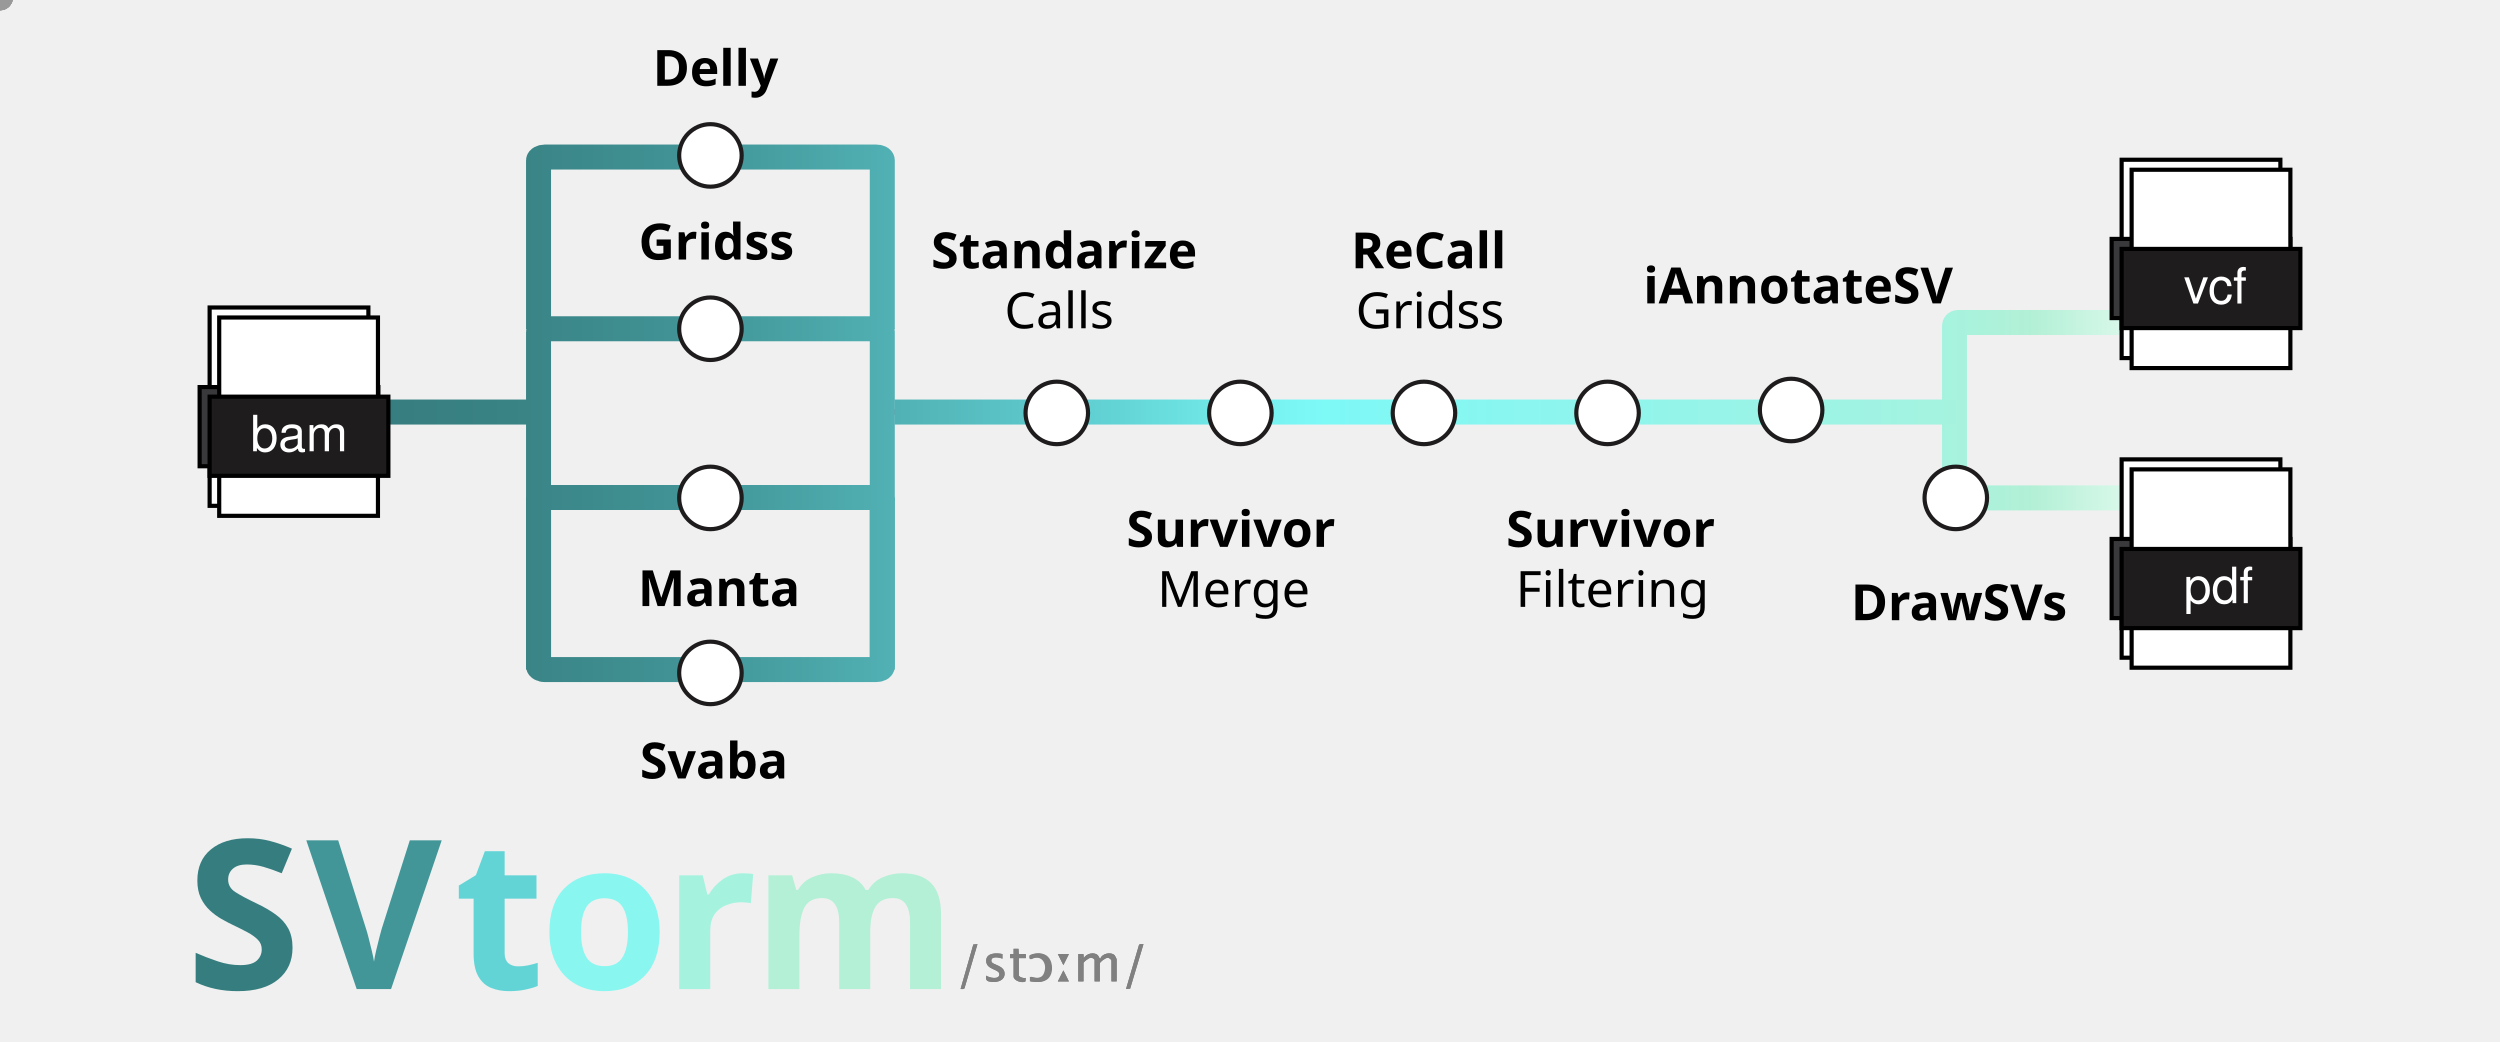
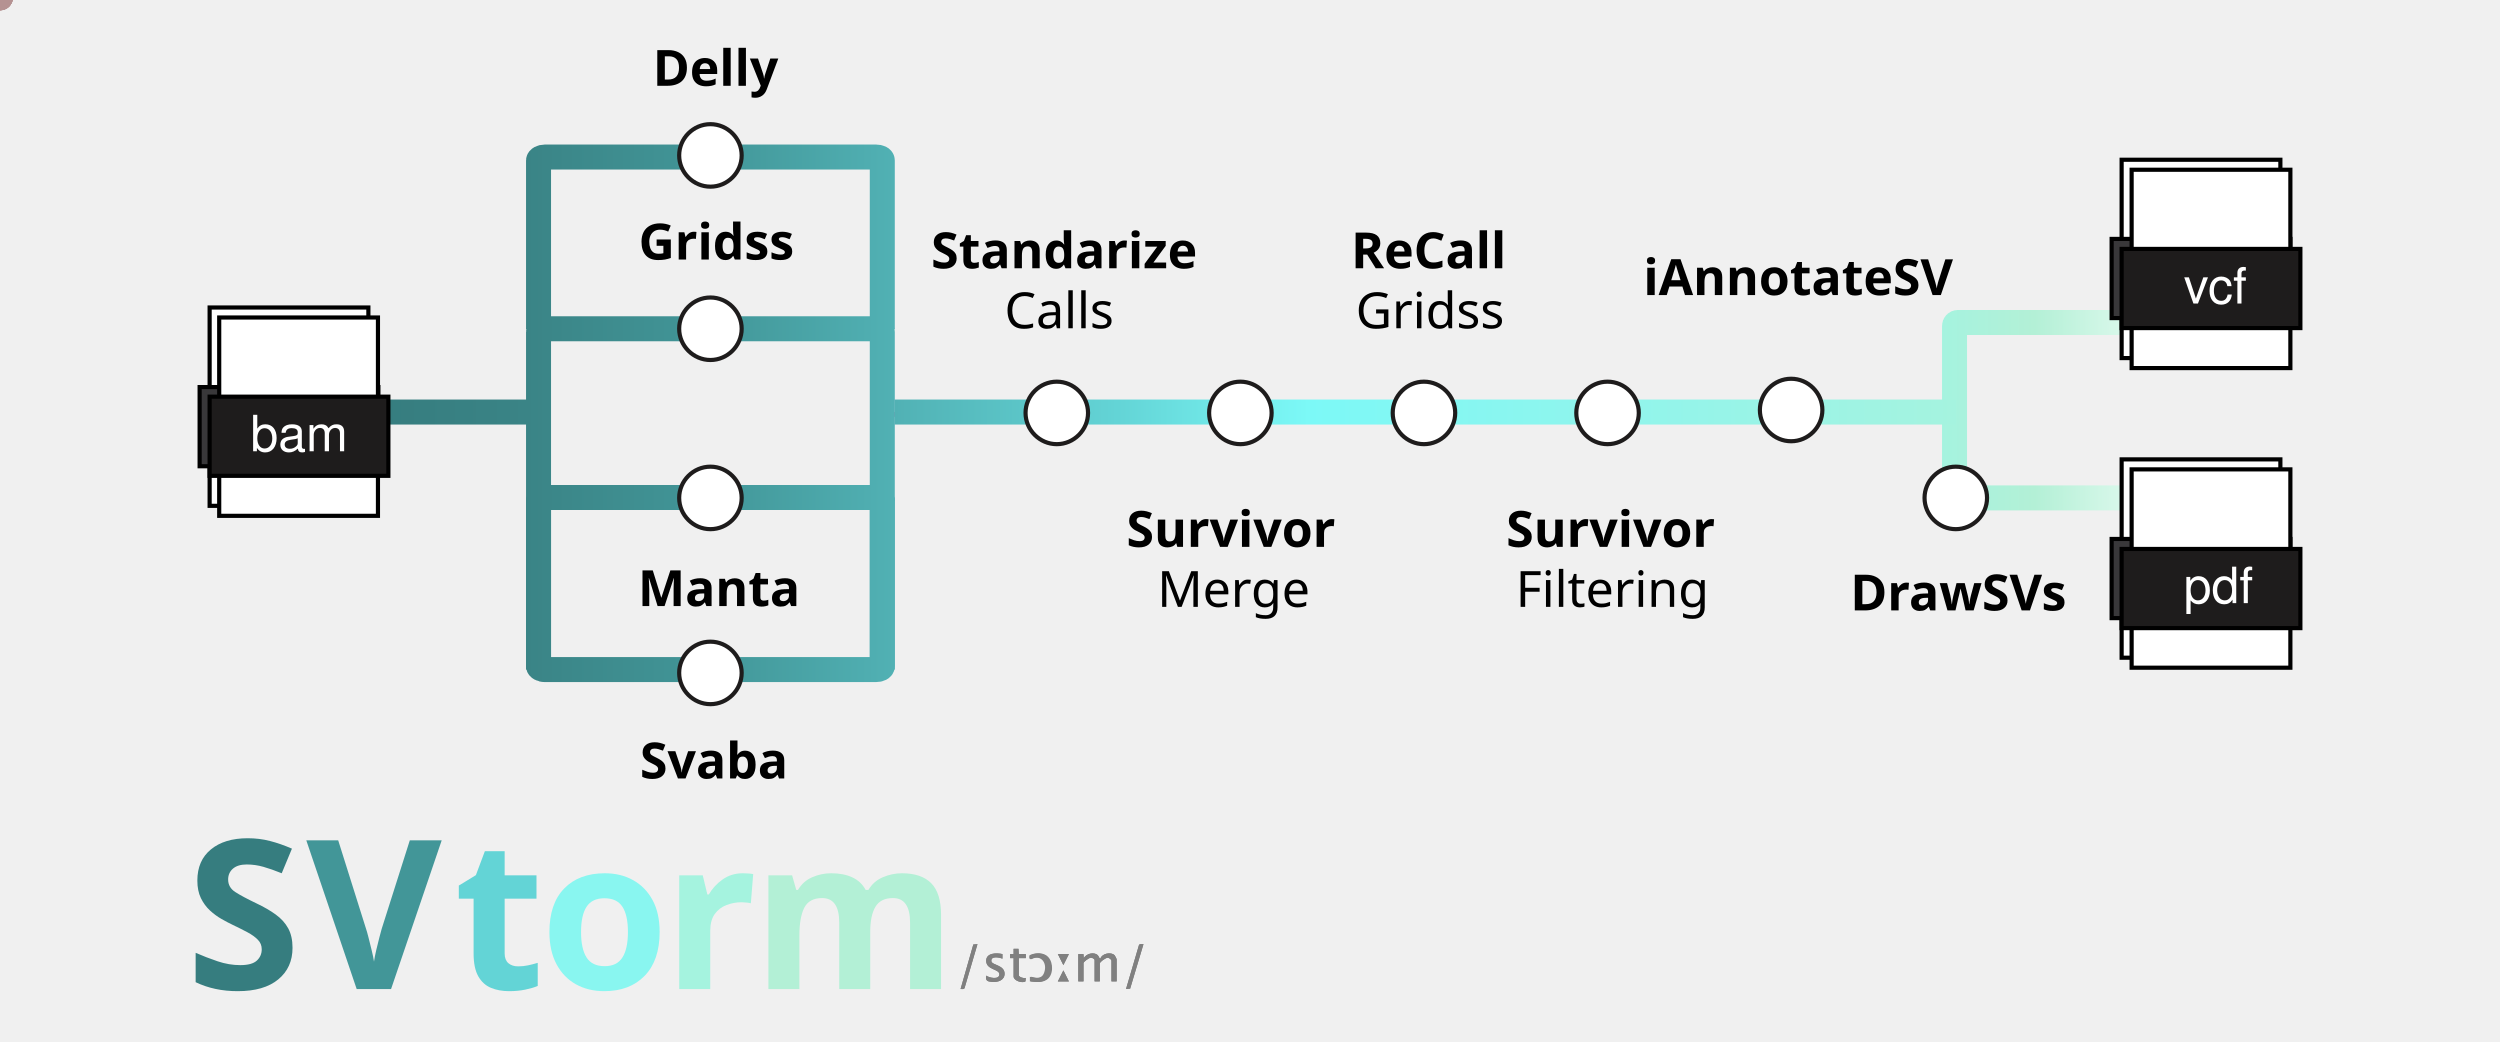
<svg xmlns="http://www.w3.org/2000/svg" id="Layer_1" version="1.1" viewBox="0 0 600 250">
+   <path id="path56-92" class="st22" d="m 247.825,99.458 -35.679,-0.004 c -0.28,0 -0.422,-0.311 -0.422,-0.025 L 211.75,79.608 c 0,-0.09 0.064,-0.05 -0.051,-0.05 l -82.502,-0.145 c 0,0 0.048,0.015 0.048,0.105 L 129.2,98.91 c 0,0.09 -0.166,0.572 -0.446,0.572 l -76.46,0.019" />
+   <path id="path56-91" class="st22" d="m 247.585,99.441 -35.257,0.002 c -0.28,0 -0.603,0.546 -0.603,0.636 L 211.75,119 c 0,0.09 0.119,1.038 -0.161,1.038 l -82.228,0.035 c -0.27,0 -0.226,-0.05 -0.226,-0.05 L 129.2,100.018 c 0,-0.09 -0.266,-0.587 -0.546,-0.587 l -76.361,0.011" />
+   <path id="path56-93" class="st22" d="m 247.61,99.475 -35.333,-0.058 c -0.28,0 -0.528,-0.876 -0.528,-1.156 l -0.222,-60.404 0.009,0.074 -82.292,0.319 c 0,0 -0.037,-0.002 -0.037,0.046 L 129.2,98.41 c 0,0.27 -0.22,1.037 -0.5,1.037 l -76.46,0.025" />
+   <path id="path56-9" class="st22" d="m 247.638,99.428 -35.414,0.007 c -0.28,0 -0.526,0.29 -0.526,0.57 L 211.75,160.59 c 0,0.28 -0.21,0.792 -0.49,0.792 l -81.46,-0.05 c -0.27,0 -0.5,-0.512 -0.5,-0.792 l -0.1,-60.644 c 0,-0.27 -0.262,-0.49 -0.542,-0.49 l -76.469,0.042" />
+   <path id="path20" class="st23" d="M 252.689,99.23 468.49,98.983 V 119.583 l 57.106,-0.027" />
  <defs id="defs23">
    <style id="style1">
      .st0 {
        fill: #89f6f0;
      }

      .st0, .st1, .st2, .st3, .st4, .st5, .st6, .st7, .st8, .st9, .st10 {
        isolation: isolate;
      }

      .st0, .st2, .st3, .st4, .st5, .st8, .st10 {
        font-family: MavenPro-Bold, 'Maven Pro';
        font-weight: 700;
      }

      .st0, .st3, .st4, .st5, .st8, .st10 {
        font-size: 50px;
      }

      .st1 {
        font-family: MavenPro-Regular, 'Maven Pro';
      }

      .st1, .st2, .st7, .st9 {
        font-size: 12px;
      }

      .st11 {
        fill: url(#linear-gradient1);
      }

      .st12 {
        fill: url(#linear-gradient3);
      }

      .st13 {
        fill: gray;
      }

      .st3 {
        fill: #367d7f;
      }

      .st4 {
        fill: #429698;
      }

      .st5 {
        fill: #a5f3df;
      }

      .st14, .st15, .st16 {
        stroke: #000;
      }

      .st14, .st17, .st7 {
        fill: #fff;
      }

      .st18 {
        stroke: url(#linear-gradient2);
      }

      .st18, .st19, .st20, .st21, .st22, .st23, .st24 {
        fill: none;
      }

      .st18, .st19, .st20, .st21, .st17, .st24 {
        stroke-miterlimit: 10;
      }

      .st18, .st19, .st20, .st21, .st24 {
        stroke-width: 6px;
      }

      .st19 {
        stroke: url(#linear-gradient5);
      }

      .st20 {
        stroke: url(#linear-gradient4);
      }

      .st21 {
        stroke: url(#linear-gradient6);
      }

      .st22 {
        stroke: #c364a6;
      }

      .st15 {
        fill: #39383a;
      }

      .st17 {
        stroke: #1e1c1c;
      }

      .st7 {
        font-family: Helvetica, Helvetica;
      }

      .st8 {
        fill: #b3f0d6;
      }

      .st16 {
        fill: #1e1c1c;
      }

      .st23 {
        stroke: #c563a5;
      }

      .st9 {
        font-family: MavenPro-SemiBold, 'Maven Pro';
        font-weight: 600;
      }

      .st10 {
        fill: #63d4d6;
      }

      .st24 {
        stroke: url(#linear-gradient);
      }
    </style>
    <linearGradient id="linear-gradient" x1="466.09" y1="152.83" x2="510.39" y2="152.83" gradientTransform="translate(0 251.28) scale(1 -1)" gradientUnits="userSpaceOnUse">
      <stop offset="0" stop-color="#a5f3df" id="stop1" />
      <stop offset=".5" stop-color="#b3f0d6" id="stop2" />
      <stop offset="1" stop-color="#daf8eb" id="stop3" />
    </linearGradient>
    <linearGradient id="linear-gradient1" x1="1451.61" y1="-683.55" x2="1451.61" y2="-428.84" gradientTransform="translate(-214.16 1550.5) rotate(-90) scale(1 -1)" gradientUnits="userSpaceOnUse">
      <stop offset="0" stop-color="#a5f3df" id="stop4" />
      <stop offset=".22" stop-color="#97f4e8" id="stop5" />
      <stop offset=".43" stop-color="#89f6f0" id="stop6" />
      <stop offset=".61" stop-color="#7cf9f7" id="stop7" />
      <stop offset=".79" stop-color="#63d4d6" id="stop8" />
      <stop offset="1" stop-color="#51b1b4" id="stop9" />
    </linearGradient>
    <linearGradient id="linear-gradient2" x1="188.9" y1="832.73" x2="277.26" y2="832.73" gradientTransform="translate(403.55 930.78) rotate(-180)" gradientUnits="userSpaceOnUse">
      <stop offset="0" stop-color="#51b1b4" id="stop10" />
      <stop offset=".5" stop-color="#429698" id="stop11" />
      <stop offset="1" stop-color="#3a8486" id="stop12" />
    </linearGradient>
    <linearGradient id="linear-gradient3" x1="1451.61" y1="-342.88" x2="1451.61" y2="-308" gradientTransform="matrix(0,-1,-1,0,-216.17,1550.5)" gradientUnits="userSpaceOnUse">
      <stop offset="0" stop-color="#3a8486" id="stop13" />
      <stop offset="1" stop-color="#367d7f" id="stop14" />
    </linearGradient>
    <linearGradient id="linear-gradient4" x1="188.9" y1="873.94" x2="277.26" y2="873.94" gradientTransform="translate(403.55 930.78) rotate(-180)" gradientUnits="userSpaceOnUse">
      <stop offset="0" stop-color="#51b1b4" id="stop15" />
      <stop offset=".5" stop-color="#429698" id="stop16" />
      <stop offset="1" stop-color="#3a8486" id="stop17" />
    </linearGradient>
    <linearGradient id="linear-gradient5" x1="188.9" y1="792.23" x2="277.26" y2="792.23" gradientTransform="translate(403.55 930.78) rotate(-180)" gradientUnits="userSpaceOnUse">
      <stop offset="0" stop-color="#51b1b4" id="stop18" />
      <stop offset=".5" stop-color="#429698" id="stop19" />
      <stop offset="1" stop-color="#3a8486" id="stop20" />
    </linearGradient>
    <linearGradient id="linear-gradient6" x1="188.9" y1="1329.73" x2="277.26" y2="1329.73" gradientTransform="translate(403.55 -1188.18) rotate(-180) scale(1 -1)" gradientUnits="userSpaceOnUse">
      <stop offset="0" stop-color="#51b1b4" id="stop21" />
      <stop offset=".5" stop-color="#429698" id="stop22" />
      <stop offset="1" stop-color="#3a8486" id="stop23" />
    </linearGradient>
  </defs>
+   <path id="path19" class="st23" d="m 252.69,99.228 215.799,-0.256 8e-4,-21.244 57.107,-0.2" style="fill:none" />
  <g id="g2" class="st6">
    <g id="text1" class="st6">
      <g class="st6" id="g24">
        <text class="st3" transform="translate(44.66 237.38)" id="text23">
          <tspan x="0" y="0" id="tspan23">S</tspan>
        </text>
        <text class="st4" transform="translate(73.51 237.38)" id="text24">
          <tspan x="0" y="0" id="tspan24">V</tspan>
        </text>
      </g>
    </g>
    <g id="text2" class="st6">
      <g class="st6" id="g28">
        <text class="st10" transform="translate(108.96 237.38)" id="text25">
          <tspan x="0" y="0" id="tspan25">t</tspan>
        </text>
        <text class="st0" transform="translate(129.61 237.38)" id="text26">
          <tspan x="0" y="0" id="tspan26">o</tspan>
        </text>
        <text class="st5" transform="translate(159.11 237.38)" id="text27">
          <tspan x="0" y="0" id="tspan27">r</tspan>
        </text>
        <text class="st8" transform="translate(180.51 237.38)" id="text28">
          <tspan x="0" y="0" id="tspan28">m</tspan>
        </text>
      </g>
    </g>
  </g>
-   <path id="path56-9" class="st22" d="M247.69,98.67l-35.44.11c-.28,0-.5.22-.5.5v61.31c0,.28-.21.5-.49.5l-81.46-.05c-.27,0-.5-.22-.5-.5l-.1-61.41c0-.27-.22-.5-.5-.5l-76.46-.24" />
-   <path id="path56-91" class="st22" d="M247.69,99.01l-35.44.03c-.28,0-.5.07-.5.16v19.8c0,.09-.21.16-.49.16l-81.46-.02c-.27,0-.5-.07-.5-.16l-.1-19.83c0-.09-.22-.16-.5-.16l-76.46-.08" />
-   <path id="path56-92" class="st22" d="M247.69,99.05l-35.44-.03c-.28,0-.5-.07-.5-.16v-19.8c0-.09-.21-.16-.49-.16l-81.46.02c-.27,0-.5.07-.5.16l-.1,19.83c0,.09-.22.16-.5.16l-76.46.08" />
-   <path id="path56-93" class="st22" d="M247.69,98.87l-35.44-.11c-.28,0-.5-.22-.5-.5v-61.31c0-.28-.21-.5-.49-.5l-81.46.05c-.27,0-.5.22-.5.5l-.1,61.41c0,.27-.22.5-.5.5l-76.46.24" />
-   <path id="path20" class="st23" d="M252.49,98.65h216v20.6l59.6.2" />
-   <path id="path19" class="st23" d="M252.69,99.05h215.6l.2-21.5,56.2-.2" />
  <g id="text155" class="st6">
    <g id="text242" class="st6">
      <g class="st6" id="g29">
        <text class="st9" transform="translate(270.36 131.25)" id="text29">
          <tspan x="0" y="0" id="tspan29">Survivor</tspan>
        </text>
      </g>
    </g>
    <g id="text243" class="st6">
      <g class="st6" id="g30">
        <text class="st1" transform="translate(277.76 145.65)" id="text30">
          <tspan x="0" y="0" id="tspan30">Merge</tspan>
        </text>
      </g>
    </g>
  </g>
  <g id="text173" class="st6">
    <g id="text247" class="st6">
      <g class="st6" id="g31">
        <text class="st9" transform="translate(156.67 20.59)" id="text31">
          <tspan x="0" y="0" id="tspan31">Delly</tspan>
        </text>
      </g>
    </g>
  </g>
+   <g id="text173-7" class="st6" style="isolation:isolate" transform="translate(286.8759,147.911)">
+     <g id="text247-9" class="st6" style="isolation:isolate">
+       <g class="st6" id="g31-3" style="isolation:isolate" transform="translate(0.5277045,-22)">
+         <text class="st9" transform="translate(156.67,20.59)" id="text31-8" style="font-weight:600;font-size:12px;font-family:MavenPro-SemiBold, 'Maven Pro';isolation:isolate">
+           <tspan x="0" y="0" id="tspan31-0">DrawSVs</tspan>
+         </text>
+       </g>
+     </g>
+   </g>
  <g id="text174" class="st6">
    <g id="text248" class="st6">
      <g class="st6" id="g32">
        <text class="st9" transform="translate(153.26 62.29)" id="text32">
          <tspan x="0" y="0" id="tspan32">Gridss</tspan>
        </text>
      </g>
    </g>
  </g>
  <g id="text175" class="st6">
    <g id="text249" class="st6">
      <g class="st6" id="g33">
        <text class="st9" transform="translate(153.59 186.83)" id="text33">
          <tspan x="0" y="0" id="tspan33">Svaba</tspan>
        </text>
      </g>
    </g>
  </g>
  <g id="text176" class="st6">
    <g id="text250" class="st6">
      <g class="st6" id="g34">
        <text class="st9" transform="translate(153.12 145.46)" id="text34">
          <tspan x="0" y="0" id="tspan34">Manta</tspan>
        </text>
      </g>
    </g>
  </g>
  <g id="text180" class="st6">
    <g id="text251" class="st6">
      <g class="st6" id="g35">
        <text class="st9" transform="translate(324.27 64.39)" id="text35">
          <tspan x="0" y="0" id="tspan35">ReCall</tspan>
        </text>
      </g>
    </g>
    <g id="text252" class="st6">
      <g class="st6" id="g36">
        <text class="st1" transform="translate(325.37 78.79)" id="text36">
          <tspan x="0" y="0" id="tspan36">Gridss</tspan>
        </text>
      </g>
    </g>
  </g>
  <g id="text184" class="st6">
    <g id="text253" class="st6">
      <g class="st6" id="g37">
        <text class="st9" transform="translate(361.49 131.25)" id="text37">
          <tspan x="0" y="0" id="tspan37">Survivor</tspan>
        </text>
      </g>
    </g>
    <g id="text254" class="st6">
      <g class="st6" id="g38">
        <text class="st1" transform="translate(363.79 145.65)" id="text38">
          <tspan x="0" y="0" id="tspan38">Filtering</tspan>
        </text>
      </g>
    </g>
  </g>
-   <g id="text185" class="st6">
-     <g id="text255" class="st6">
-       <g class="st6" id="g39">
-         <text class="st2" transform="translate(444.23 148.85)" id="text39">
-           <tspan x="0" y="0" id="tspan39">DrawSVs</tspan>
-         </text>
-       </g>
-     </g>
-   </g>
  <g id="g257" class="st6">
    <g id="text256" class="st6">
      <g class="st6" id="g40">
        <text class="st9" transform="translate(223.47 64.39)" id="text40">
          <tspan x="0" y="0" id="tspan40">Standarize</tspan>
        </text>
      </g>
    </g>
    <g id="text257" class="st6">
      <g class="st6" id="g41">
        <text class="st1" transform="translate(241.07 78.79)" id="text41">
          <tspan x="0" y="0" id="tspan41">Calls</tspan>
        </text>
      </g>
    </g>
  </g>
-   <g id="g259" class="st6">
+   <g id="g259" class="st6" transform="translate(0,-2)">
    <g id="text258" class="st6">
      <g class="st6" id="g42">
-         <text class="st9" transform="translate(394.41 72.81)" id="text42">
+         <text class="st9" transform="translate(394.41,72.81)" id="text42">
          <tspan x="0" y="0" id="tspan42">iAnnotateSV</tspan>
        </text>
      </g>
    </g>
  </g>
  <path id="path144" class="st24" d="M510.39,119.5h-40.5c-.4,0-.8-.3-.8-.8v-40.5c0-.4.3-.8.8-.8h40.5" />
  <rect id="rect4-5" class="st11" x="214.68" y="95.89" width="254.71" height="6" />
  <path id="path186-6" class="st18" d="M129.25,120.2v-40.5c0-.4.7-.8,1.5-.8h79.5c.8,0,1.5.3,1.5.8v40.5" />
  <rect id="rect4-51" class="st12" x="91.83" y="95.89" width="34.88" height="6" style="fill:url(#linear-gradient3)" />
  <path id="path186-61" class="st20" d="M129.25,78.99v-40.5c0-.4.7-.8,1.5-.8h79.5c.8,0,1.5.3,1.5.8v40.5" />
  <path id="path186-62" class="st19" d="M129.25,160.7v-40.5c0-.4.7-.8,1.5-.8h79.5c.8,0,1.5.3,1.5.8v40.5" />
  <path id="path186-63" class="st21" d="M129.25,119.4v40.5c0,.4.7.8,1.5.8h79.5c.8,0,1.5-.3,1.5-.8v-40.5" />
  <path class="st13" d="M234.59,226.6l-.99.08-3.06,10.69c.34-.02.8.13.96-.23l3.1-10.53h-.01Z" id="path45" />
  <path class="st13" d="M274.44,226.6c-.38.03-.91-.16-1.1.23l-3.1,10.53.99-.08,3.2-10.68h.01Z" id="path46" />
  <path class="st13" d="M243.26,229.95v4.4c0,1.01,2.02,1.69,2.85,1.2l.09-.85c-.41.2-1.68-.22-1.68-.63v-4.12h1.68v-.98h-1.68l-.08-1.26h-1.18v1.26h-.84v.98h.84,0Z" id="path47" />
  <path class="st13" d="M240.59,228.98c-1.45-.36-4.03-.33-3.91,1.74s3.14,1.85,3.16,3.08c.03,1.41-2.41.89-3.16.35-.23,1.29.35,1.42,1.48,1.52,1.32.12,2.95-.42,2.94-1.99-.02-2.1-3.04-2.03-3.17-2.97-.18-1.35,1.87-.94,2.66-.62v-1.11h0Z" id="path48" />
  <path class="st13" d="M251.32,229.72c-1.06-1.15-2.89-1.11-4.22-.47-.12.32-.16.76.14.98,2.46-1.34,4.24.79,3.35,3.22-.59,1.62-2.06,1.34-3.42.98v1.12c1.33.13,2.52.36,3.73-.39,1.68-1.05,1.67-4.07.41-5.43h0Z" id="path49" />
  <path class="st13" d="M258.78,228.97v6.57h1.26v-4.4c0-.32,1.29-1.22,1.67-1.27.35-.05.98.21.98.57v5.1h1.26v-4.26c0-.45,1.35-1.34,1.81-1.41.38-.06.98.42.98.71v4.96h1.26v-5.24c0-.17-.35-.88-.5-1.04-.87-.9-3.05-.42-3.42.83-.34-.16-.35-.58-.62-.84-.93-.88-2.76-.37-3.36.7l-.07-.98h-1.26,0Z" id="path50" />
  <polygon class="st13" points="256.54 228.97 253.88 228.97 255.21 231.63 256.54 228.97" id="polygon50" />
  <polygon class="st13" points="256.54 235.55 255.21 232.89 253.88 235.55 256.54 235.55" id="polygon51" />
  <path class="st13" d="M258.78,228.97h1.26l.07.98c.6-1.07,2.43-1.59,3.36-.7.27.26.28.68.62.84.36-1.25,2.54-1.72,3.42-.83.15.16.5.86.5,1.04v5.24h-1.26v-4.96c0-.29-.6-.77-.98-.71-.46.07-1.81.96-1.81,1.41v4.26h-1.26v-5.1c0-.36-.63-.62-.98-.57-.38.05-1.67.95-1.67,1.27v4.4h-1.26v-6.57h0Z" id="path51" />
  <path class="st13" d="M240.59,228.98v1.11c-.78-.32-2.84-.73-2.65.62.13.94,3.15.87,3.17,2.97.02,1.57-1.62,2.1-2.94,1.99-1.13-.1-1.71-.23-1.48-1.52.74.54,3.19,1.06,3.16-.35-.03-1.23-3.04-1.03-3.16-3.08s2.46-2.09,3.91-1.74h-.01Z" id="path52" />
  <path class="st13" d="M251.6,229.72c1.26,1.36,1.26,4.39-.41,5.43-1.21.76-2.4.52-3.73.39v-1.12c1.36.36,2.83.64,3.42-.98.89-2.43-.9-4.55-3.35-3.22-.3-.22-.26-.66-.14-.98,1.33-.63,3.16-.68,4.22.47h0Z" id="path53" />
  <path class="st13" d="M243.26,229.95h-.84v-.98h.84v-1.26h1.18l.08,1.26h1.68v.98h-1.68v4.12c0,.41,1.27.83,1.68.63l-.09.85c-.83.49-2.85-.19-2.85-1.2v-4.4h0Z" id="path54" />
  <path class="st13" d="M274.44,226.6l-3.2,10.68-.99.08,3.1-10.53c.19-.39.72-.2,1.1-.23h-.01Z" id="path55" />
  <path class="st13" d="M234.59,226.6l-3.1,10.53c-.16.36-.62.22-.96.23l3.06-10.69.99-.08h.01Z" id="path56" />
  <polygon class="st13" points="256.54 228.97 255.21 231.63 253.88 228.97 256.54 228.97" id="polygon56" />
  <polygon class="st13" points="256.54 235.55 253.88 235.55 255.21 232.89 256.54 235.55" id="polygon57" />
-   <circle id="circle56-93" cx="0.01" cy="-0.63" r="3.1" style="fill:#999999">
+   <circle id="circle56-93" cx="0.01" cy="-0.63" r="3.1" style="fill:#b59292;fill-opacity:1">
    <animateMotion accumulate="none" additive="replace" begin="0s" calcMode="paced" dur="3s" fill="remove" keyPoints="1;0" keyTimes="0;1" repeatCount="indefinite" restart="always">
      <mpath href="#path56-93" />
    </animateMotion>
  </circle>
-   <circle id="circle56-92" cx="0.01" cy="-0.63" r="3.1" style="fill:#999999">
+   <circle id="circle56-92" cx="0.01" cy="-0.63" r="3.1" style="fill:#b59292;fill-opacity:1">
    <animateMotion accumulate="none" additive="replace" begin="0s" calcMode="paced" dur="3s" fill="remove" keyPoints="1;0" keyTimes="0;1" repeatCount="indefinite" restart="always">
      <mpath href="#path56-92" />
    </animateMotion>
  </circle>
-   <circle id="circle56-91" cx="0.01" cy="-0.63" r="3.1" style="fill:#999999">
+   <circle id="circle56-91" cx="0.01" cy="-0.63" r="3.1" style="fill:#b59292;fill-opacity:1">
    <animateMotion accumulate="none" additive="replace" begin="0s" calcMode="paced" dur="3s" fill="remove" keyPoints="1;0" keyTimes="0;1" repeatCount="indefinite" restart="always">
      <mpath href="#path56-91" />
    </animateMotion>
  </circle>
-   <circle id="circle56-9" cx="0.01" cy="-0.63" r="3.1" style="fill:#999999">
+   <circle id="circle56-9" cx="0.01" cy="-0.63" r="3.1" style="fill:#b59292;fill-opacity:1">
    <animateMotion accumulate="none" additive="replace" begin="0s" calcMode="paced" dur="3s" fill="remove" keyPoints="1;0" keyTimes="0;1" repeatCount="indefinite" restart="always">
      <mpath href="#path56-9" />
    </animateMotion>
  </circle>
-   <circle id="circle19" cx="0.01" cy="-0.63" r="3.1" style="fill:#999999">
+   <circle id="circle19" cx="0.01" cy="-0.63" r="3.1" style="fill:#b59292;fill-opacity:1">
    <animateMotion accumulate="none" additive="replace" begin="3s" calcMode="paced" dur="3s" fill="remove" keyPoints="0;1" keyTimes="0;1" repeatCount="indefinite" restart="always">
      <mpath href="#path19" />
    </animateMotion>
  </circle>
-   <circle id="circle20" cx="0.01" cy="-0.63" r="3.1" style="fill:#999999">
+   <circle id="circle20" cx="0.01" cy="-0.63" r="3.1" style="fill:#b59292;fill-opacity:1">
    <animateMotion accumulate="none" additive="replace" begin="3s" calcMode="paced" dur="3s" fill="remove" keyPoints="0;1" keyTimes="0;1" repeatCount="indefinite" restart="always">
      <mpath href="#path20" />
    </animateMotion>
  </circle>
  <path id="rect186" class="st17" d="M170.5,86.4h0c4.1,0,7.5-3.4,7.5-7.5h0c0-4.1-3.4-7.5-7.5-7.5h0c-4.1,0-7.5,3.4-7.5,7.5h0c0,4.1,3.4,7.5,7.5,7.5Z" />
  <path id="rect193" class="st17" d="M253.63,106.6h0c4.1,0,7.5-3.4,7.5-7.5h0c0-4.1-3.4-7.5-7.5-7.5h0c-4.1,0-7.5,3.4-7.5,7.5h0c0,4.1,3.4,7.5,7.5,7.5Z" />
  <path id="rect155" class="st17" d="M297.69,106.6h0c4.1,0,7.5-3.4,7.5-7.5h0c0-4.1-3.4-7.5-7.5-7.5h0c-4.1,0-7.5,3.4-7.5,7.5h0c0,4.1,3.4,7.5,7.5,7.5Z" />
  <path id="rect151" class="st17" d="M341.75,106.6h0c4.1,0,7.5-3.4,7.5-7.5h0c0-4.1-3.4-7.5-7.5-7.5h0c-4.1,0-7.5,3.4-7.5,7.5h0c0,4.1,3.4,7.5,7.5,7.5h0Z" />
  <path id="rect152" class="st17" d="M385.81,106.6h0c4.1,0,7.5-3.4,7.5-7.5h0c0-4.1-3.4-7.5-7.5-7.5h0c-4.1,0-7.5,3.4-7.5,7.5h0c0,4.1,3.4,7.5,7.5,7.5Z" />
  <path id="rect196" class="st17" d="M429.87,105.9h0c4.1,0,7.5-3.4,7.5-7.5h0c0-4.1-3.4-7.5-7.5-7.5h0c-4.1,0-7.5,3.4-7.5,7.5h0c0,4.1,3.4,7.5,7.5,7.5Z" />
  <path id="rect188" class="st17" d="M469.39,127h0c4.1,0,7.5-3.4,7.5-7.5h0c0-4.1-3.4-7.5-7.5-7.5h0c-4.1,0-7.5,3.4-7.5,7.5h0c0,4.1,3.4,7.5,7.5,7.5Z" />
  <g id="g171">
    <g id="g170">
      <rect id="rect167" class="st14" x="50.31" y="73.8" width="38.1" height="47.6" />
      <rect id="rect168" class="st15" x="47.91" y="92.9" width="42.9" height="19" />
      <rect id="rect169" class="st14" x="52.61" y="76.2" width="38.1" height="47.6" />
      <rect id="rect170" class="st16" x="50.31" y="95.2" width="42.9" height="19" />
    </g>
    <g id="text170" class="st6">
      <g id="text316" class="st6">
        <g class="st6" id="g43">
          <text class="st7" transform="translate(60.11 108.3)" id="text43">
            <tspan x="0" y="0" id="tspan43">bam</tspan>
          </text>
        </g>
      </g>
    </g>
  </g>
  <g id="g193">
    <g id="g192">
      <rect id="rect189" class="st14" x="509.19" y="110.25" width="38.1" height="47.6" />
      <rect id="rect190" class="st15" x="506.79" y="129.35" width="42.9" height="19" />
      <rect id="rect191" class="st14" x="511.59" y="112.65" width="38.1" height="47.6" />
      <rect id="rect192" class="st16" x="509.19" y="131.75" width="42.9" height="19" />
    </g>
    <g id="g317" class="st6">
      <g id="text317" class="st6">
        <g class="st6" id="g44">
          <text class="st7" transform="translate(524.09 144.75)" id="text44">
            <tspan x="0" y="0" id="tspan44">pdf</tspan>
          </text>
        </g>
      </g>
    </g>
  </g>
  <g id="g148">
    <g id="g147">
      <rect id="rect144" class="st14" x="509.19" y="38.34" width="38.1" height="47.6" />
      <rect id="rect145" class="st15" x="506.79" y="57.34" width="42.9" height="19" />
      <rect id="rect146" class="st14" x="511.59" y="40.74" width="38.1" height="47.6" />
      <rect id="rect147" class="st16" x="509.19" y="59.74" width="42.9" height="19" />
    </g>
    <g id="text147" class="st6">
      <g id="text319" class="st6">
        <g class="st6" id="g45">
          <text class="st7" transform="translate(524.09 72.84)" id="text45">
            <tspan x="0" y="0" id="tspan45">vcf</tspan>
          </text>
        </g>
      </g>
    </g>
  </g>
  <path id="rect172" class="st17" d="M170.5,169h0c4.1,0,7.5-3.4,7.5-7.5h0c0-4.1-3.4-7.5-7.5-7.5h0c-4.1,0-7.5,3.4-7.5,7.5h0c0,4.1,3.4,7.5,7.5,7.5Z" />
  <path id="rect187" class="st17" d="M170.5,127h0c4.1,0,7.5-3.4,7.5-7.5h0c0-4.1-3.4-7.5-7.5-7.5h0c-4.1,0-7.5,3.4-7.5,7.5h0c0,4.1,3.4,7.5,7.5,7.5Z" />
  <path id="rect185" class="st17" d="M170.5,44.8h0c4.1,0,7.5-3.4,7.5-7.5h0c0-4.1-3.4-7.5-7.5-7.5h0c-4.1,0-7.5,3.4-7.5,7.5h0c0,4.1,3.4,7.5,7.5,7.5Z" />
</svg>
